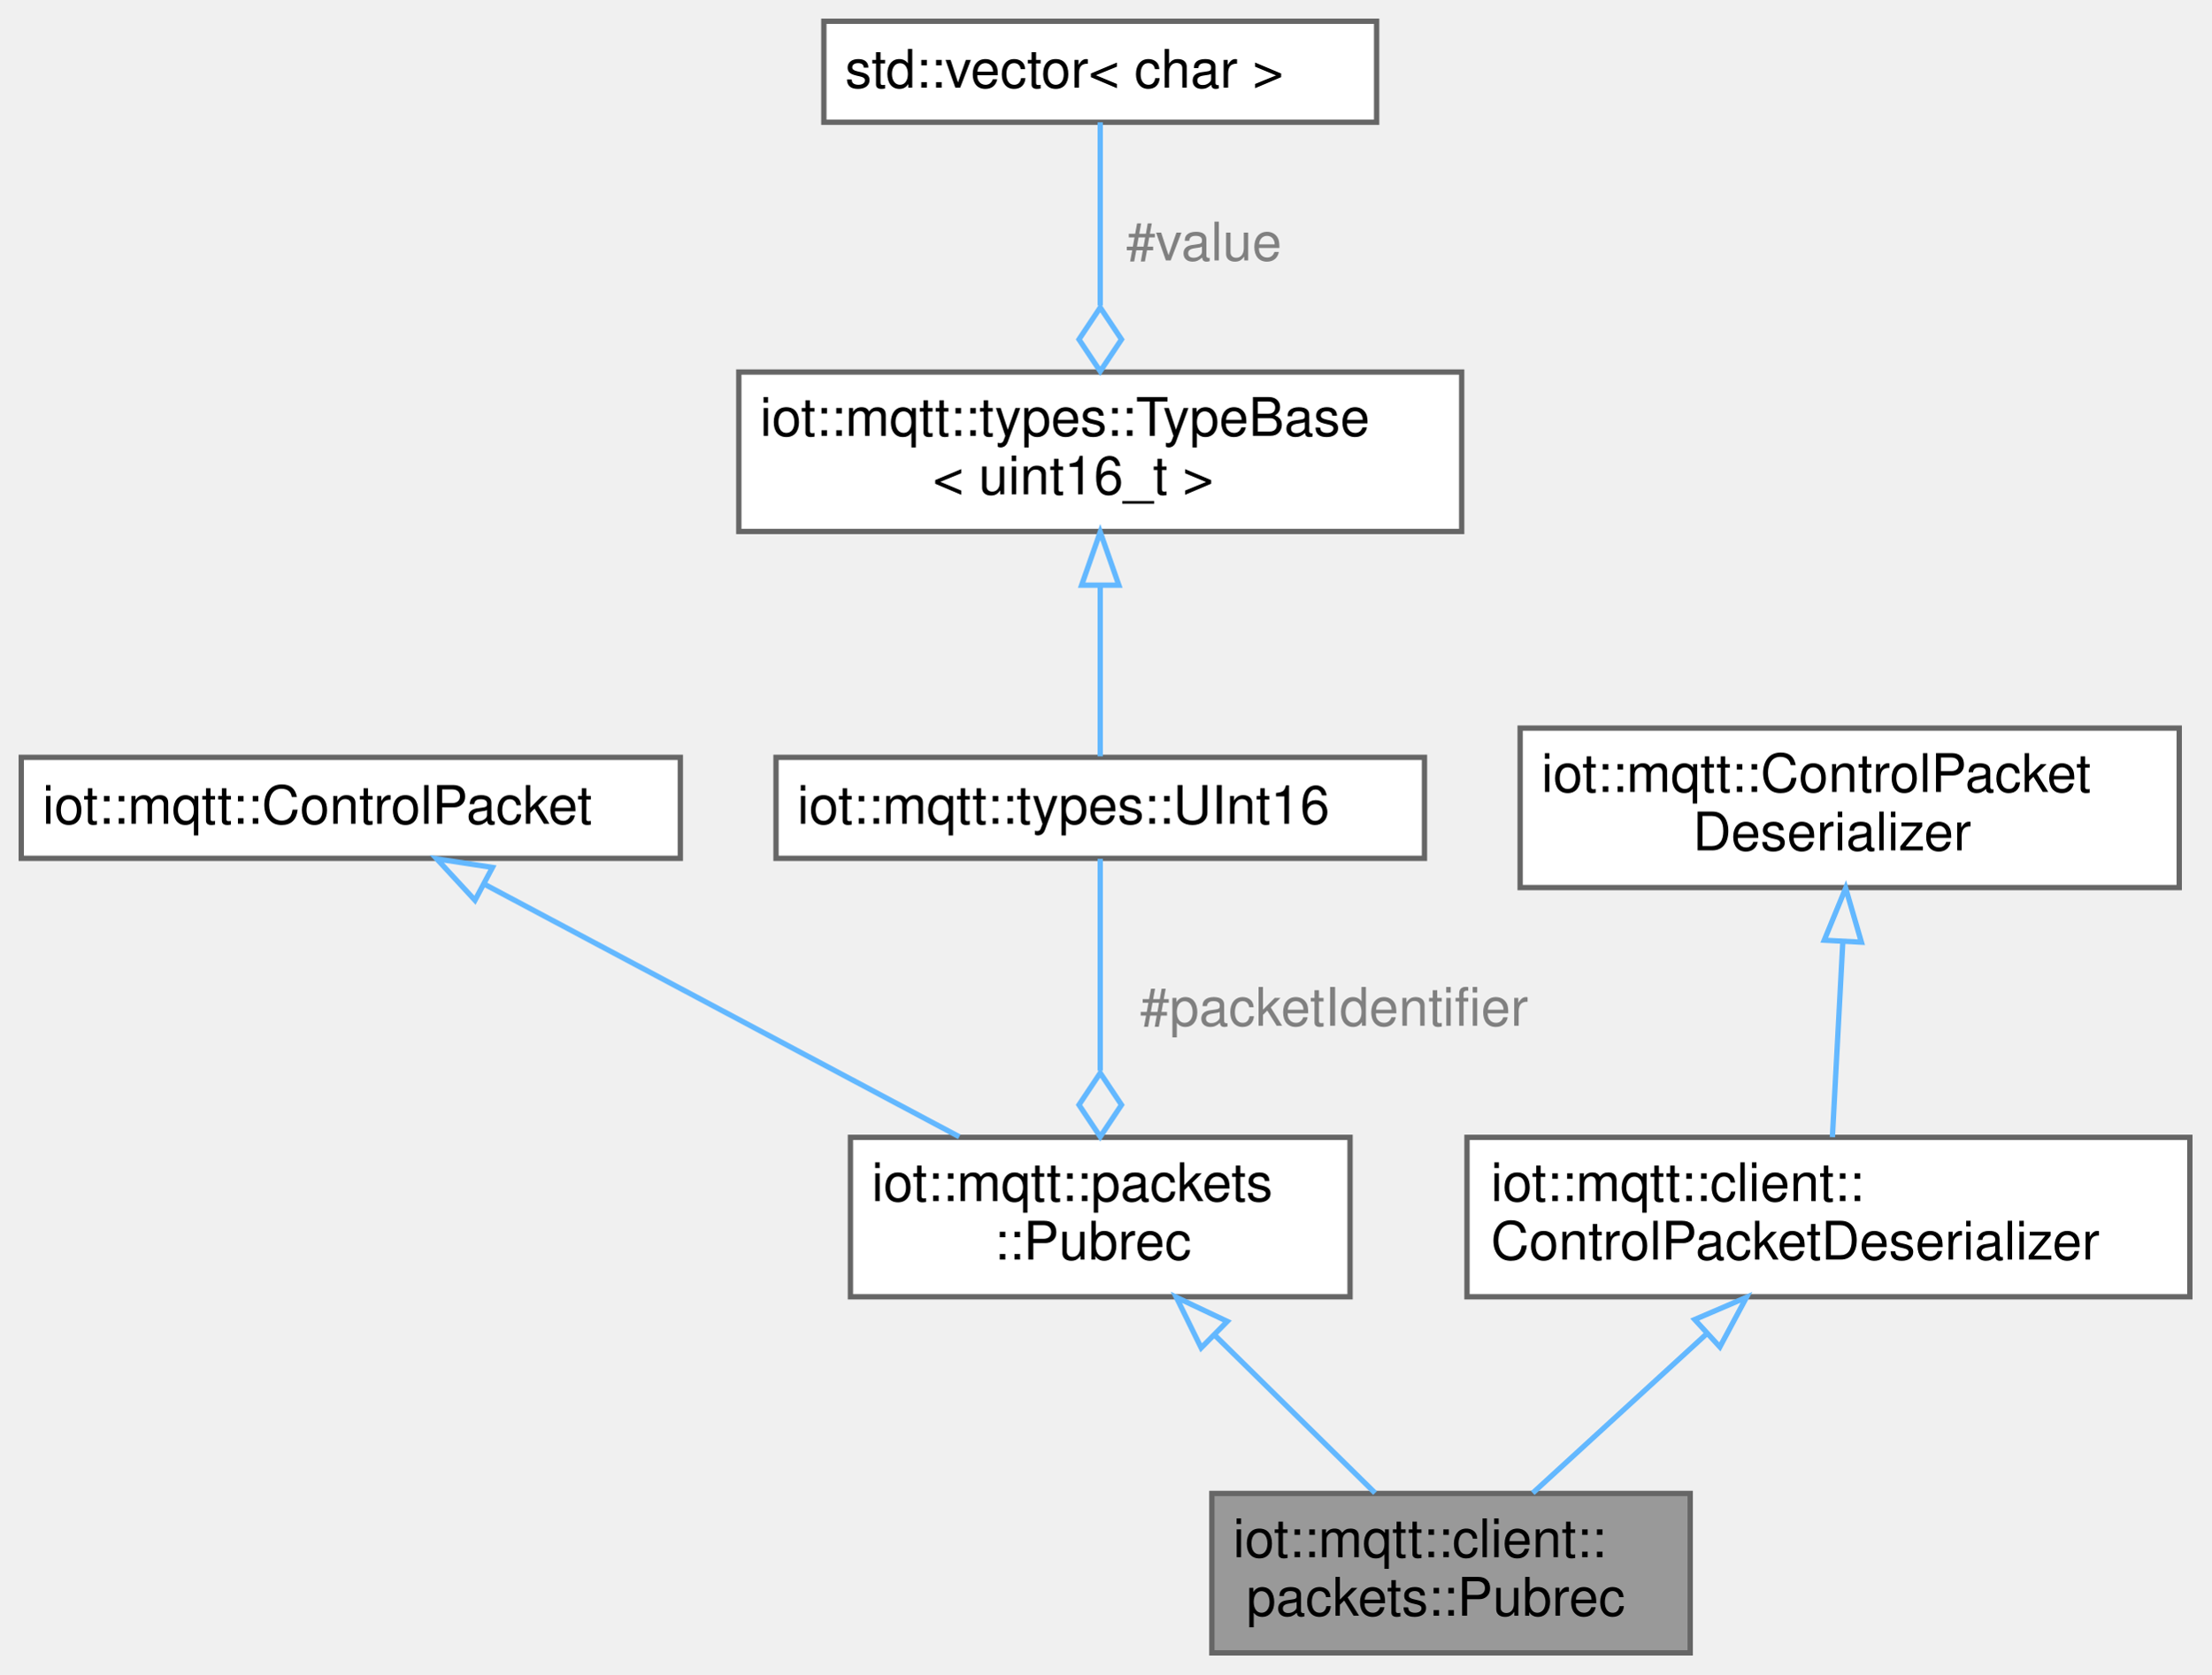
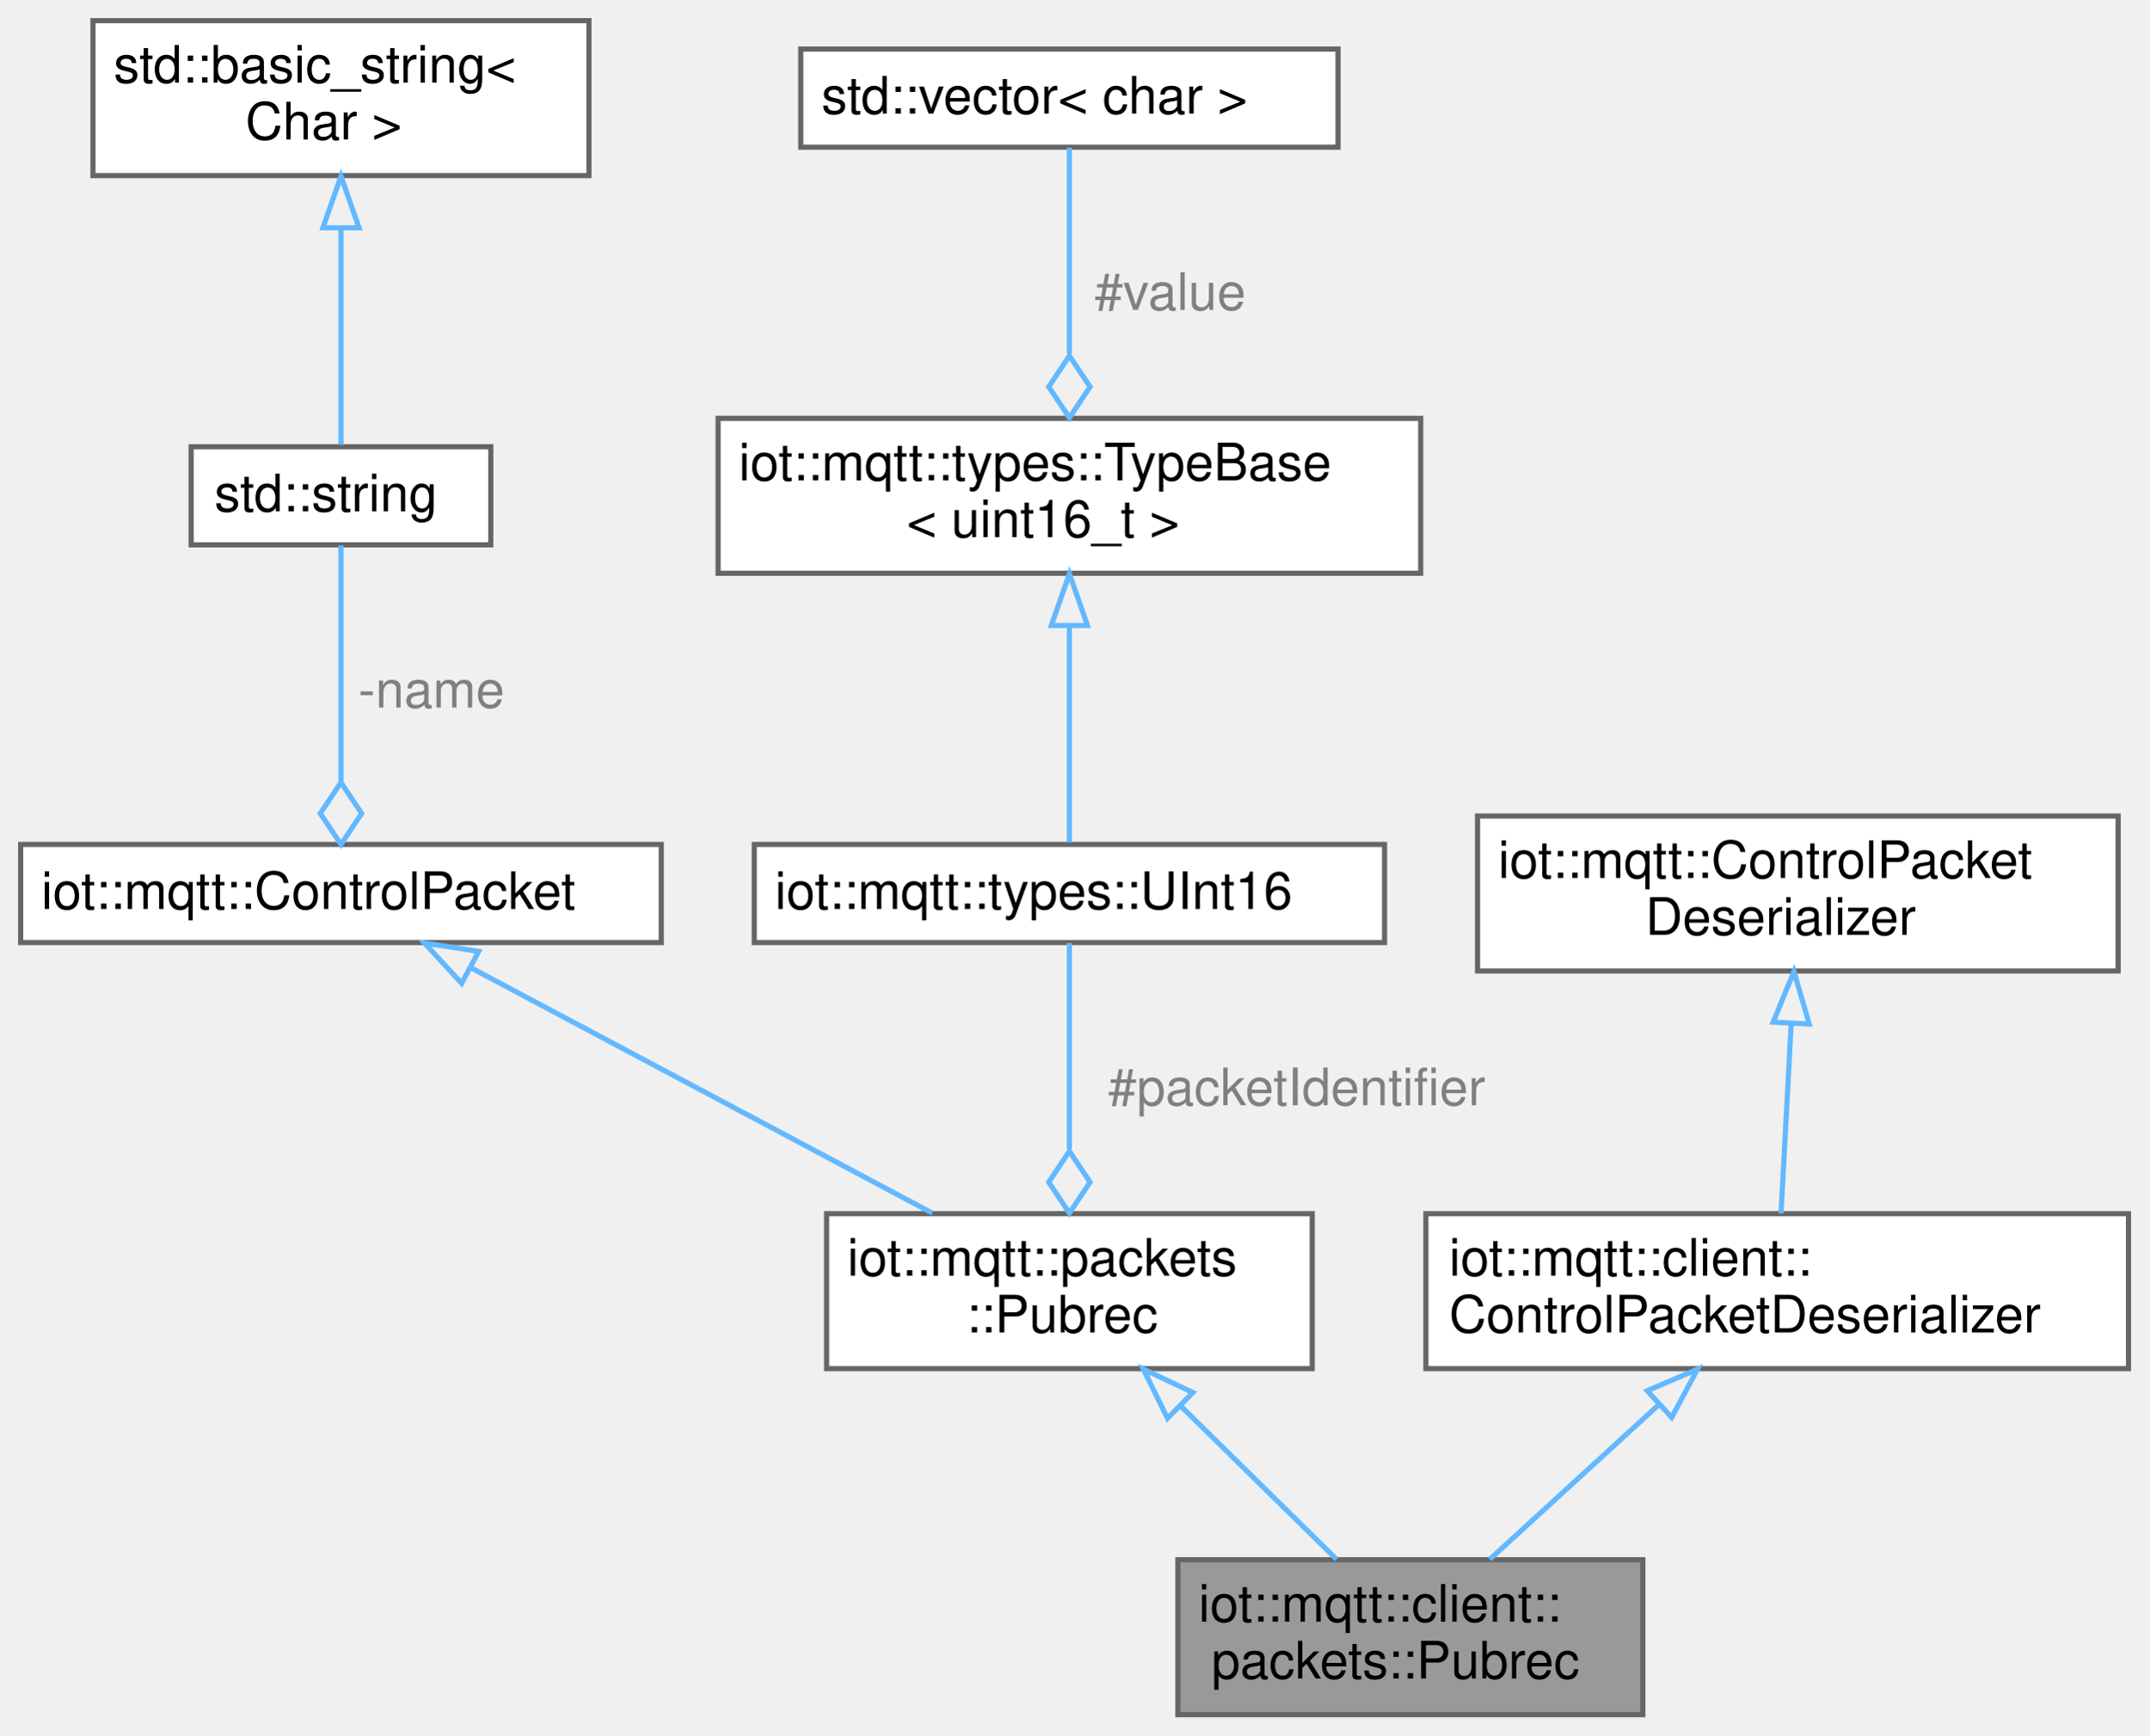
- <svg xmlns="http://www.w3.org/2000/svg" xmlns:xlink="http://www.w3.org/1999/xlink" width="416pt" height="315pt" viewBox="0.00 0.00 416.00 315.00">
-   <g id="graph0" class="graph" transform="scale(1 1) rotate(0) translate(4 311)">
+ <svg xmlns="http://www.w3.org/2000/svg" xmlns:xlink="http://www.w3.org/1999/xlink" width="416pt" height="336pt" viewBox="0.00 0.00 416.00 336.00">
+   <g id="graph0" class="graph" transform="scale(1 1) rotate(0) translate(4 332)">
    <g id="Node000001" class="node">
      <g id="a_Node000001">
        <a xlink:title=" ">
          <polygon fill="#999999" stroke="transparent" points="314,-30 224,-30 224,0 314,0 314,-30" />
          <text text-anchor="start" x="228" y="-18" font-family="Helvetica,sans-Serif" font-size="10.00">iot::mqtt::client::</text>
          <text text-anchor="start" x="230.5" y="-7" font-family="Helvetica,sans-Serif" font-size="10.00">packets::Pubrec</text>
          <polygon fill="none" stroke="#666666" points="224,0 224,-30 314,-30 314,0 224,0" />
        </a>
      </g>
    </g>
    <g id="Node000002" class="node">
      <g id="a_Node000002">
        <a xlink:href="classiot_1_1mqtt_1_1packets_1_1Pubrec.html" target="_top" xlink:title=" ">
          <polygon fill="white" stroke="transparent" points="250,-97 156,-97 156,-67 250,-67 250,-97" />
          <text text-anchor="start" x="160" y="-85" font-family="Helvetica,sans-Serif" font-size="10.00">iot::mqtt::packets</text>
          <text text-anchor="start" x="183" y="-74" font-family="Helvetica,sans-Serif" font-size="10.00">::Pubrec</text>
          <polygon fill="none" stroke="#666666" points="156,-67 156,-97 250,-97 250,-67 156,-67" />
        </a>
      </g>
    </g>
    <g id="edge1_Node000001_Node000002" class="edge">
      <g id="a_edge1_Node000001_Node000002">
        <a xlink:title=" ">
          <path fill="none" stroke="#63b8ff" d="M224.51,-59.81C234.41,-50.06 245.89,-38.76 254.71,-30.08" />
          <polygon fill="none" stroke="#63b8ff" points="221.99,-57.39 217.32,-66.9 226.9,-62.37 221.99,-57.39" />
        </a>
      </g>
    </g>
    <g id="Node000003" class="node">
      <g id="a_Node000003">
        <a xlink:href="classiot_1_1mqtt_1_1ControlPacket.html" target="_top" xlink:title=" ">
          <polygon fill="white" stroke="transparent" points="124,-168.5 0,-168.5 0,-149.5 124,-149.5 124,-168.5" />
          <text text-anchor="start" x="4" y="-156" font-family="Helvetica,sans-Serif" font-size="10.00">iot::mqtt::ControlPacket</text>
          <polygon fill="none" stroke="#666666" points="0,-149.5 0,-168.5 124,-168.5 124,-149.5 0,-149.5" />
        </a>
      </g>
    </g>
    <g id="edge2_Node000002_Node000003" class="edge">
      <g id="a_edge2_Node000002_Node000003">
        <a xlink:title=" ">
          <path fill="none" stroke="#63b8ff" d="M87.1,-144.65C112.26,-131.27 150.82,-110.75 176.47,-97.11" />
          <polygon fill="none" stroke="#63b8ff" points="85.36,-141.61 78.17,-149.4 88.65,-147.79 85.36,-141.61" />
        </a>
      </g>
    </g>
    <g id="Node000004" class="node">
      <g id="a_Node000004">
+         <a xlink:title=" ">
+           <polygon fill="white" stroke="transparent" points="91,-245.5 33,-245.5 33,-226.5 91,-226.5 91,-245.5" />
+           <text text-anchor="start" x="37.5" y="-233" font-family="Helvetica,sans-Serif" font-size="10.00">std::string</text>
+           <polygon fill="none" stroke="#666666" points="33,-226.5 33,-245.5 91,-245.5 91,-226.5 33,-226.5" />
+         </a>
+       </g>
+     </g>
+     <g id="edge3_Node000003_Node000004" class="edge">
+       <g id="a_edge3_Node000003_Node000004">
+         <a xlink:title=" ">
+           <path fill="none" stroke="#63b8ff" d="M62,-226.4C62,-215.32 62,-195.71 62,-180.66" />
+           <polygon fill="none" stroke="#63b8ff" points="62,-180.5 58,-174.5 62,-168.5 66,-174.5 62,-180.5" />
+         </a>
+       </g>
+       <text text-anchor="middle" x="79.5" y="-195" font-family="Helvetica,sans-Serif" font-size="10.00" fill="grey"> -name</text>
+     </g>
+     <g id="Node000005" class="node">
+       <g id="a_Node000005">
+         <a xlink:title=" ">
+           <polygon fill="white" stroke="transparent" points="110,-328 14,-328 14,-298 110,-298 110,-328" />
+           <text text-anchor="start" x="18" y="-316" font-family="Helvetica,sans-Serif" font-size="10.00">std::basic_string&lt;</text>
+           <text text-anchor="start" x="43.5" y="-305" font-family="Helvetica,sans-Serif" font-size="10.00"> Char &gt;</text>
+           <polygon fill="none" stroke="#666666" points="14,-298 14,-328 110,-328 110,-298 14,-298" />
+         </a>
+       </g>
+     </g>
+     <g id="edge4_Node000004_Node000005" class="edge">
+       <g id="a_edge4_Node000004_Node000005">
+         <a xlink:title=" ">
+           <path fill="none" stroke="#63b8ff" d="M62,-287.68C62,-273.36 62,-256.11 62,-245.87" />
+           <polygon fill="none" stroke="#63b8ff" points="58.5,-287.89 62,-297.89 65.5,-287.89 58.5,-287.89" />
+         </a>
+       </g>
+     </g>
+     <g id="Node000006" class="node">
+       <g id="a_Node000006">
        <a xlink:href="classiot_1_1mqtt_1_1types_1_1UInt16.html" target="_top" xlink:title=" ">
          <polygon fill="white" stroke="transparent" points="264,-168.5 142,-168.5 142,-149.5 264,-149.5 264,-168.5" />
          <text text-anchor="start" x="146" y="-156" font-family="Helvetica,sans-Serif" font-size="10.00">iot::mqtt::types::UInt16</text>
          <polygon fill="none" stroke="#666666" points="142,-149.5 142,-168.5 264,-168.5 264,-149.5 142,-149.5" />
        </a>
      </g>
    </g>
-     <g id="edge3_Node000002_Node000004" class="edge">
-       <g id="a_edge3_Node000002_Node000004">
+     <g id="edge5_Node000002_Node000006" class="edge">
+       <g id="a_edge5_Node000002_Node000006">
        <a xlink:title=" ">
          <path fill="none" stroke="#63b8ff" d="M203,-149.4C203,-139.72 203,-123.52 203,-109.54" />
          <polygon fill="none" stroke="#63b8ff" points="203,-109.11 199,-103.11 203,-97.11 207,-103.11 203,-109.11" />
        </a>
      </g>
      <text text-anchor="middle" x="247" y="-118" font-family="Helvetica,sans-Serif" font-size="10.00" fill="grey"> #packetIdentifier</text>
    </g>
-     <g id="Node000005" class="node">
-       <g id="a_Node000005">
+     <g id="Node000007" class="node">
+       <g id="a_Node000007">
        <a xlink:href="classiot_1_1mqtt_1_1types_1_1TypeBase.html" target="_top" xlink:title=" ">
-           <polygon fill="white" stroke="transparent" points="271,-241 135,-241 135,-211 271,-211 271,-241" />
-           <text text-anchor="start" x="139" y="-229" font-family="Helvetica,sans-Serif" font-size="10.00">iot::mqtt::types::TypeBase</text>
-           <text text-anchor="start" x="171.5" y="-218" font-family="Helvetica,sans-Serif" font-size="10.00">&lt; uint16_t &gt;</text>
-           <polygon fill="none" stroke="#666666" points="135,-211 135,-241 271,-241 271,-211 135,-211" />
+           <polygon fill="white" stroke="transparent" points="271,-251 135,-251 135,-221 271,-221 271,-251" />
+           <text text-anchor="start" x="139" y="-239" font-family="Helvetica,sans-Serif" font-size="10.00">iot::mqtt::types::TypeBase</text>
+           <text text-anchor="start" x="171.5" y="-228" font-family="Helvetica,sans-Serif" font-size="10.00">&lt; uint16_t &gt;</text>
+           <polygon fill="none" stroke="#666666" points="135,-221 135,-251 271,-251 271,-221 135,-221" />
        </a>
      </g>
    </g>
-     <g id="edge4_Node000004_Node000005" class="edge">
-       <g id="a_edge4_Node000004_Node000005">
+     <g id="edge6_Node000006_Node000007" class="edge">
+       <g id="a_edge6_Node000006_Node000007">
        <a xlink:title=" ">
-           <path fill="none" stroke="#63b8ff" d="M203,-200.75C203,-189.52 203,-176.88 203,-168.69" />
-           <polygon fill="none" stroke="#63b8ff" points="199.5,-200.9 203,-210.9 206.5,-200.9 199.5,-200.9" />
+           <path fill="none" stroke="#63b8ff" d="M203,-210.68C203,-196.36 203,-179.11 203,-168.87" />
+           <polygon fill="none" stroke="#63b8ff" points="199.5,-210.89 203,-220.89 206.5,-210.89 199.5,-210.89" />
        </a>
      </g>
    </g>
-     <g id="Node000006" class="node">
-       <g id="a_Node000006">
+     <g id="Node000008" class="node">
+       <g id="a_Node000008">
        <a xlink:title=" ">
-           <polygon fill="white" stroke="transparent" points="255,-307 151,-307 151,-288 255,-288 255,-307" />
-           <text text-anchor="start" x="155" y="-294.5" font-family="Helvetica,sans-Serif" font-size="10.00">std::vector&lt; char &gt;</text>
-           <polygon fill="none" stroke="#666666" points="151,-288 151,-307 255,-307 255,-288 151,-288" />
+           <polygon fill="white" stroke="transparent" points="255,-322.5 151,-322.5 151,-303.5 255,-303.5 255,-322.5" />
+           <text text-anchor="start" x="155" y="-310" font-family="Helvetica,sans-Serif" font-size="10.00">std::vector&lt; char &gt;</text>
+           <polygon fill="none" stroke="#666666" points="151,-303.5 151,-322.5 255,-322.5 255,-303.5 151,-303.5" />
        </a>
      </g>
    </g>
-     <g id="edge5_Node000005_Node000006" class="edge">
-       <g id="a_edge5_Node000005_Node000006">
+     <g id="edge7_Node000007_Node000008" class="edge">
+       <g id="a_edge7_Node000007_Node000008">
        <a xlink:title=" ">
-           <path fill="none" stroke="#63b8ff" d="M203,-287.98C203,-279.41 203,-265.75 203,-253.52" />
-           <polygon fill="none" stroke="#63b8ff" points="203,-253.14 199,-247.14 203,-241.14 207,-247.14 203,-253.14" />
+           <path fill="none" stroke="#63b8ff" d="M203,-303.4C203,-293.72 203,-277.52 203,-263.54" />
+           <polygon fill="none" stroke="#63b8ff" points="203,-263.11 199,-257.11 203,-251.11 207,-257.11 203,-263.11" />
        </a>
      </g>
-       <text text-anchor="middle" x="222.5" y="-262" font-family="Helvetica,sans-Serif" font-size="10.00" fill="grey"> #value</text>
+       <text text-anchor="middle" x="222.5" y="-272" font-family="Helvetica,sans-Serif" font-size="10.00" fill="grey"> #value</text>
    </g>
-     <g id="Node000007" class="node">
-       <g id="a_Node000007">
+     <g id="Node000009" class="node">
+       <g id="a_Node000009">
        <a xlink:href="classiot_1_1mqtt_1_1client_1_1ControlPacketDeserializer.html" target="_top" xlink:title=" ">
          <polygon fill="white" stroke="transparent" points="408,-97 272,-97 272,-67 408,-67 408,-97" />
          <text text-anchor="start" x="276.5" y="-85" font-family="Helvetica,sans-Serif" font-size="10.00">iot::mqtt::client::</text>
          <text text-anchor="start" x="276.5" y="-74" font-family="Helvetica,sans-Serif" font-size="10.00">ControlPacketDeserializer</text>
          <polygon fill="none" stroke="#666666" points="272,-67 272,-97 408,-97 408,-67 272,-67" />
        </a>
      </g>
    </g>
-     <g id="edge6_Node000001_Node000007" class="edge">
-       <g id="a_edge6_Node000001_Node000007">
+     <g id="edge8_Node000001_Node000009" class="edge">
+       <g id="a_edge8_Node000001_Node000009">
        <a xlink:title=" ">
          <path fill="none" stroke="#63b8ff" d="M317.17,-60.1C306.45,-50.28 293.95,-38.84 284.38,-30.08" />
          <polygon fill="none" stroke="#63b8ff" points="314.85,-62.72 324.59,-66.9 319.58,-57.56 314.85,-62.72" />
        </a>
      </g>
    </g>
-     <g id="Node000008" class="node">
-       <g id="a_Node000008">
+     <g id="Node000010" class="node">
+       <g id="a_Node000010">
        <a xlink:href="classiot_1_1mqtt_1_1ControlPacketDeserializer.html" target="_top" xlink:title=" ">
          <polygon fill="white" stroke="transparent" points="406,-174 282,-174 282,-144 406,-144 406,-174" />
          <text text-anchor="start" x="286" y="-162" font-family="Helvetica,sans-Serif" font-size="10.00">iot::mqtt::ControlPacket</text>
          <text text-anchor="start" x="314.5" y="-151" font-family="Helvetica,sans-Serif" font-size="10.00">Deserializer</text>
          <polygon fill="none" stroke="#666666" points="282,-144 282,-174 406,-174 406,-144 282,-144" />
        </a>
      </g>
    </g>
-     <g id="edge7_Node000007_Node000008" class="edge">
-       <g id="a_edge7_Node000007_Node000008">
+     <g id="edge9_Node000009_Node000010" class="edge">
+       <g id="a_edge9_Node000009_Node000010">
        <a xlink:title=" ">
          <path fill="none" stroke="#63b8ff" d="M342.7,-133.54C342.05,-121.45 341.3,-107.29 340.75,-97.04" />
          <polygon fill="none" stroke="#63b8ff" points="339.22,-134.09 343.25,-143.89 346.21,-133.72 339.22,-134.09" />
        </a>
      </g>
    </g>
  </g>
</svg>
